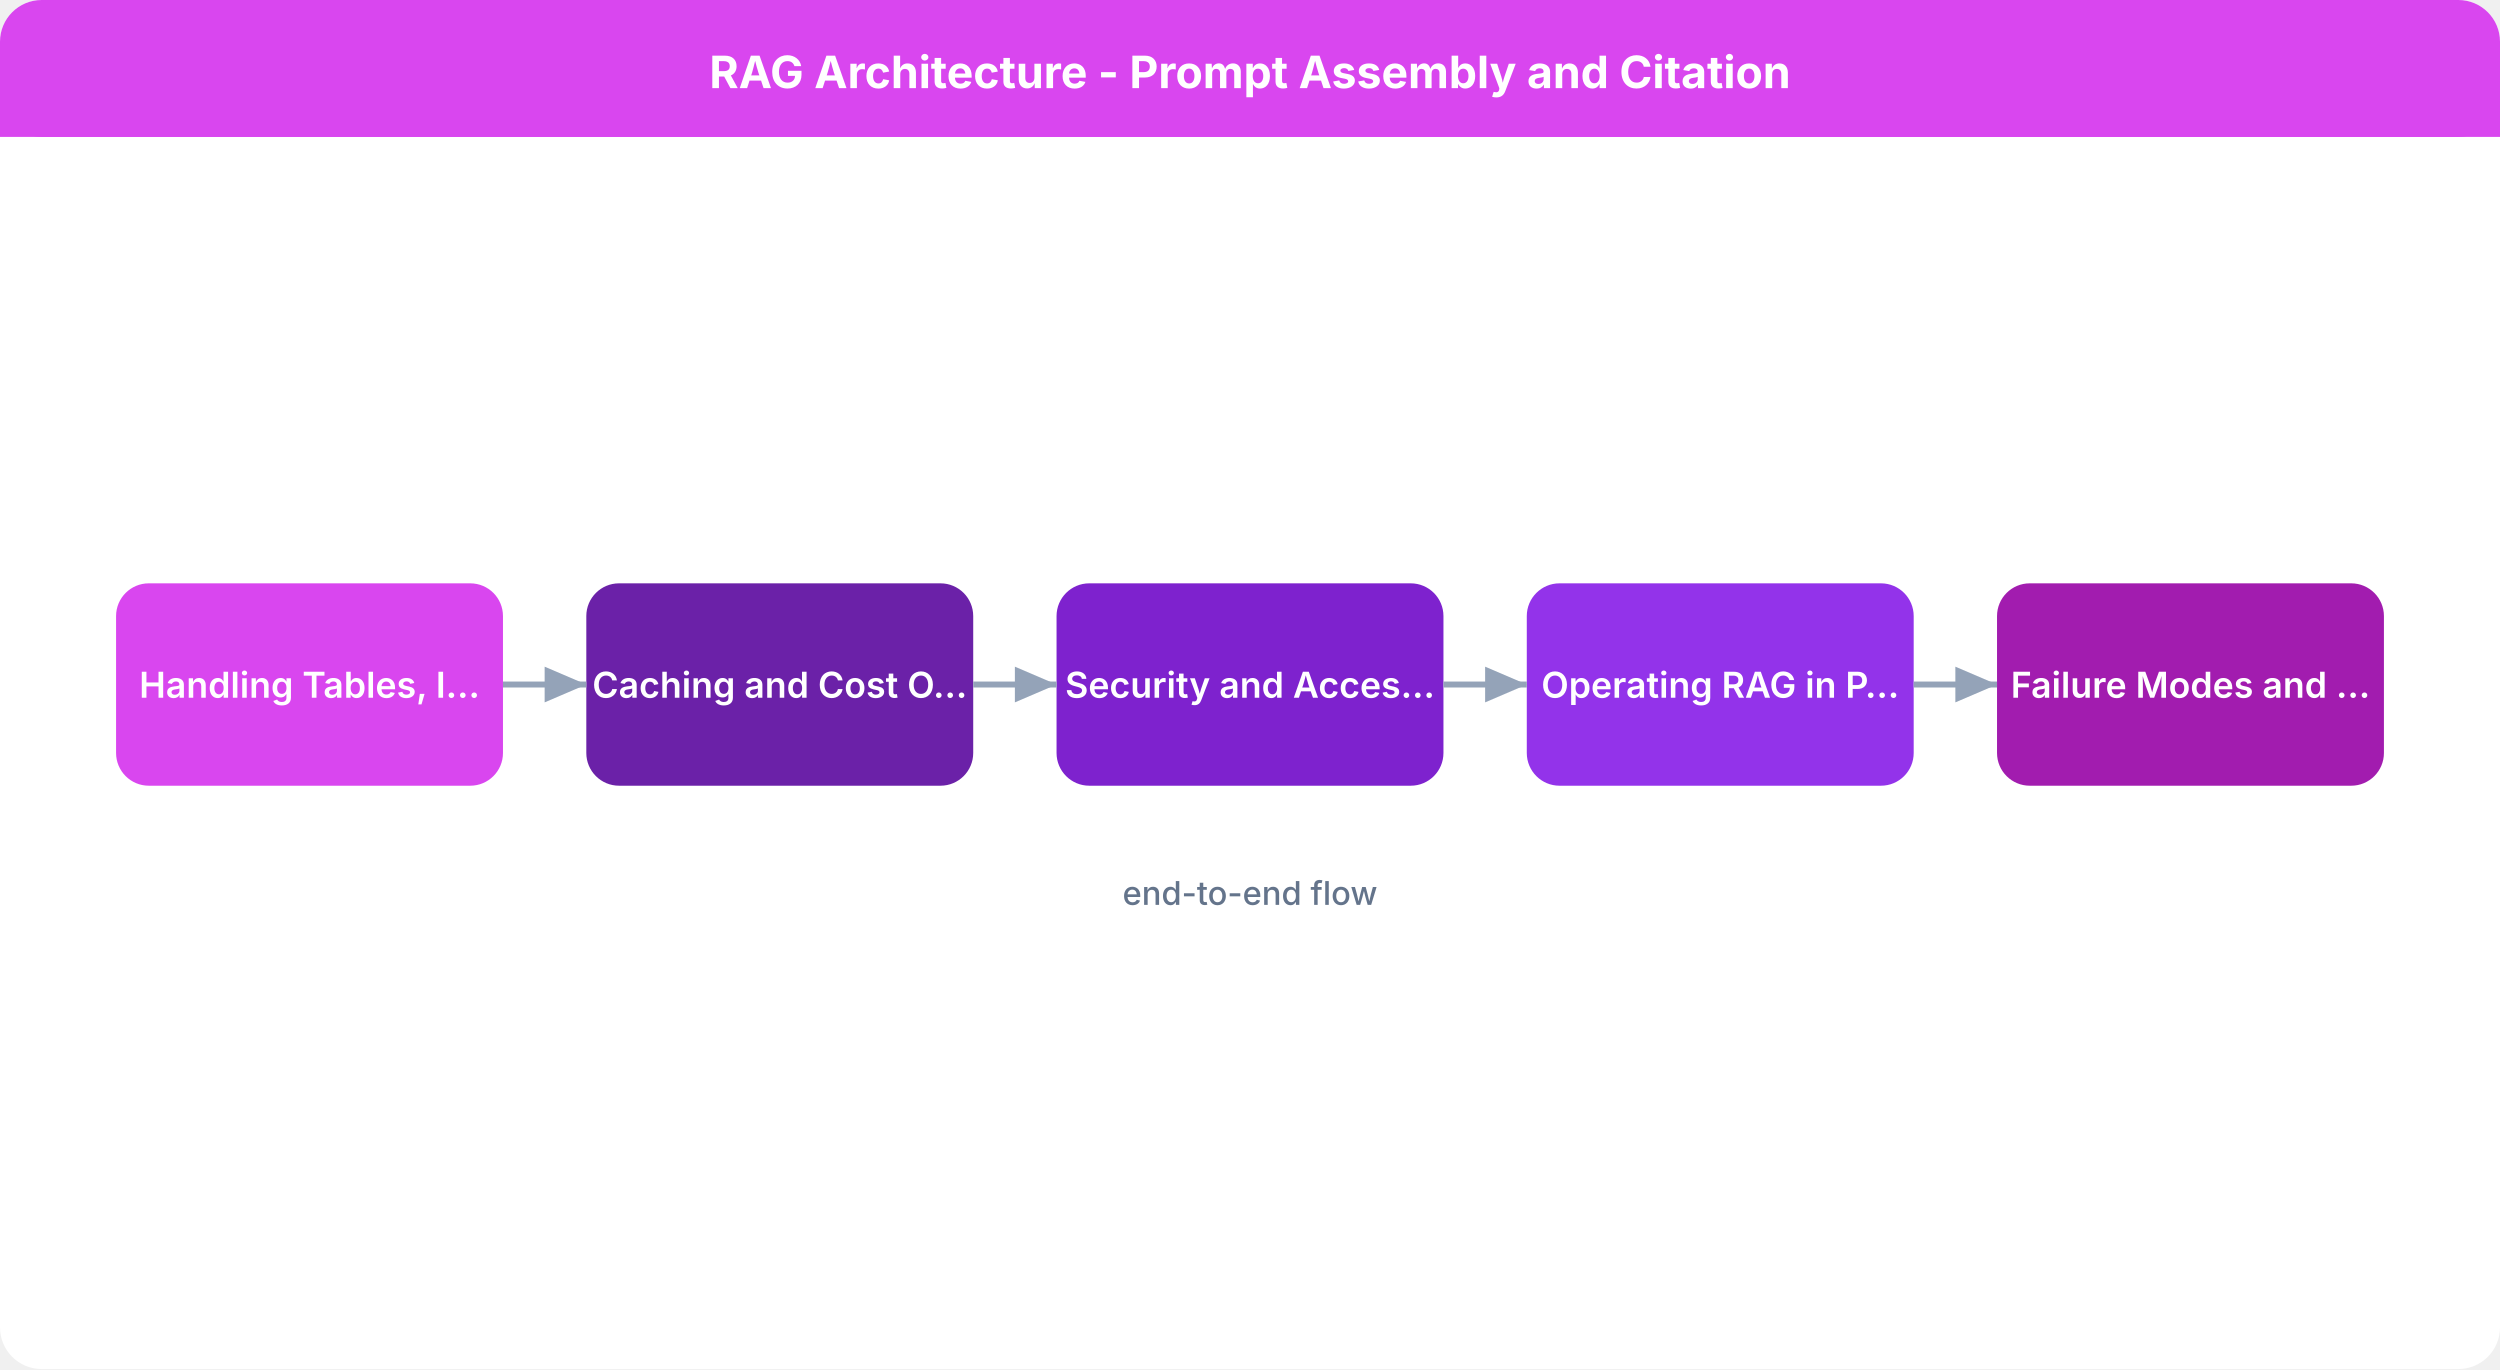
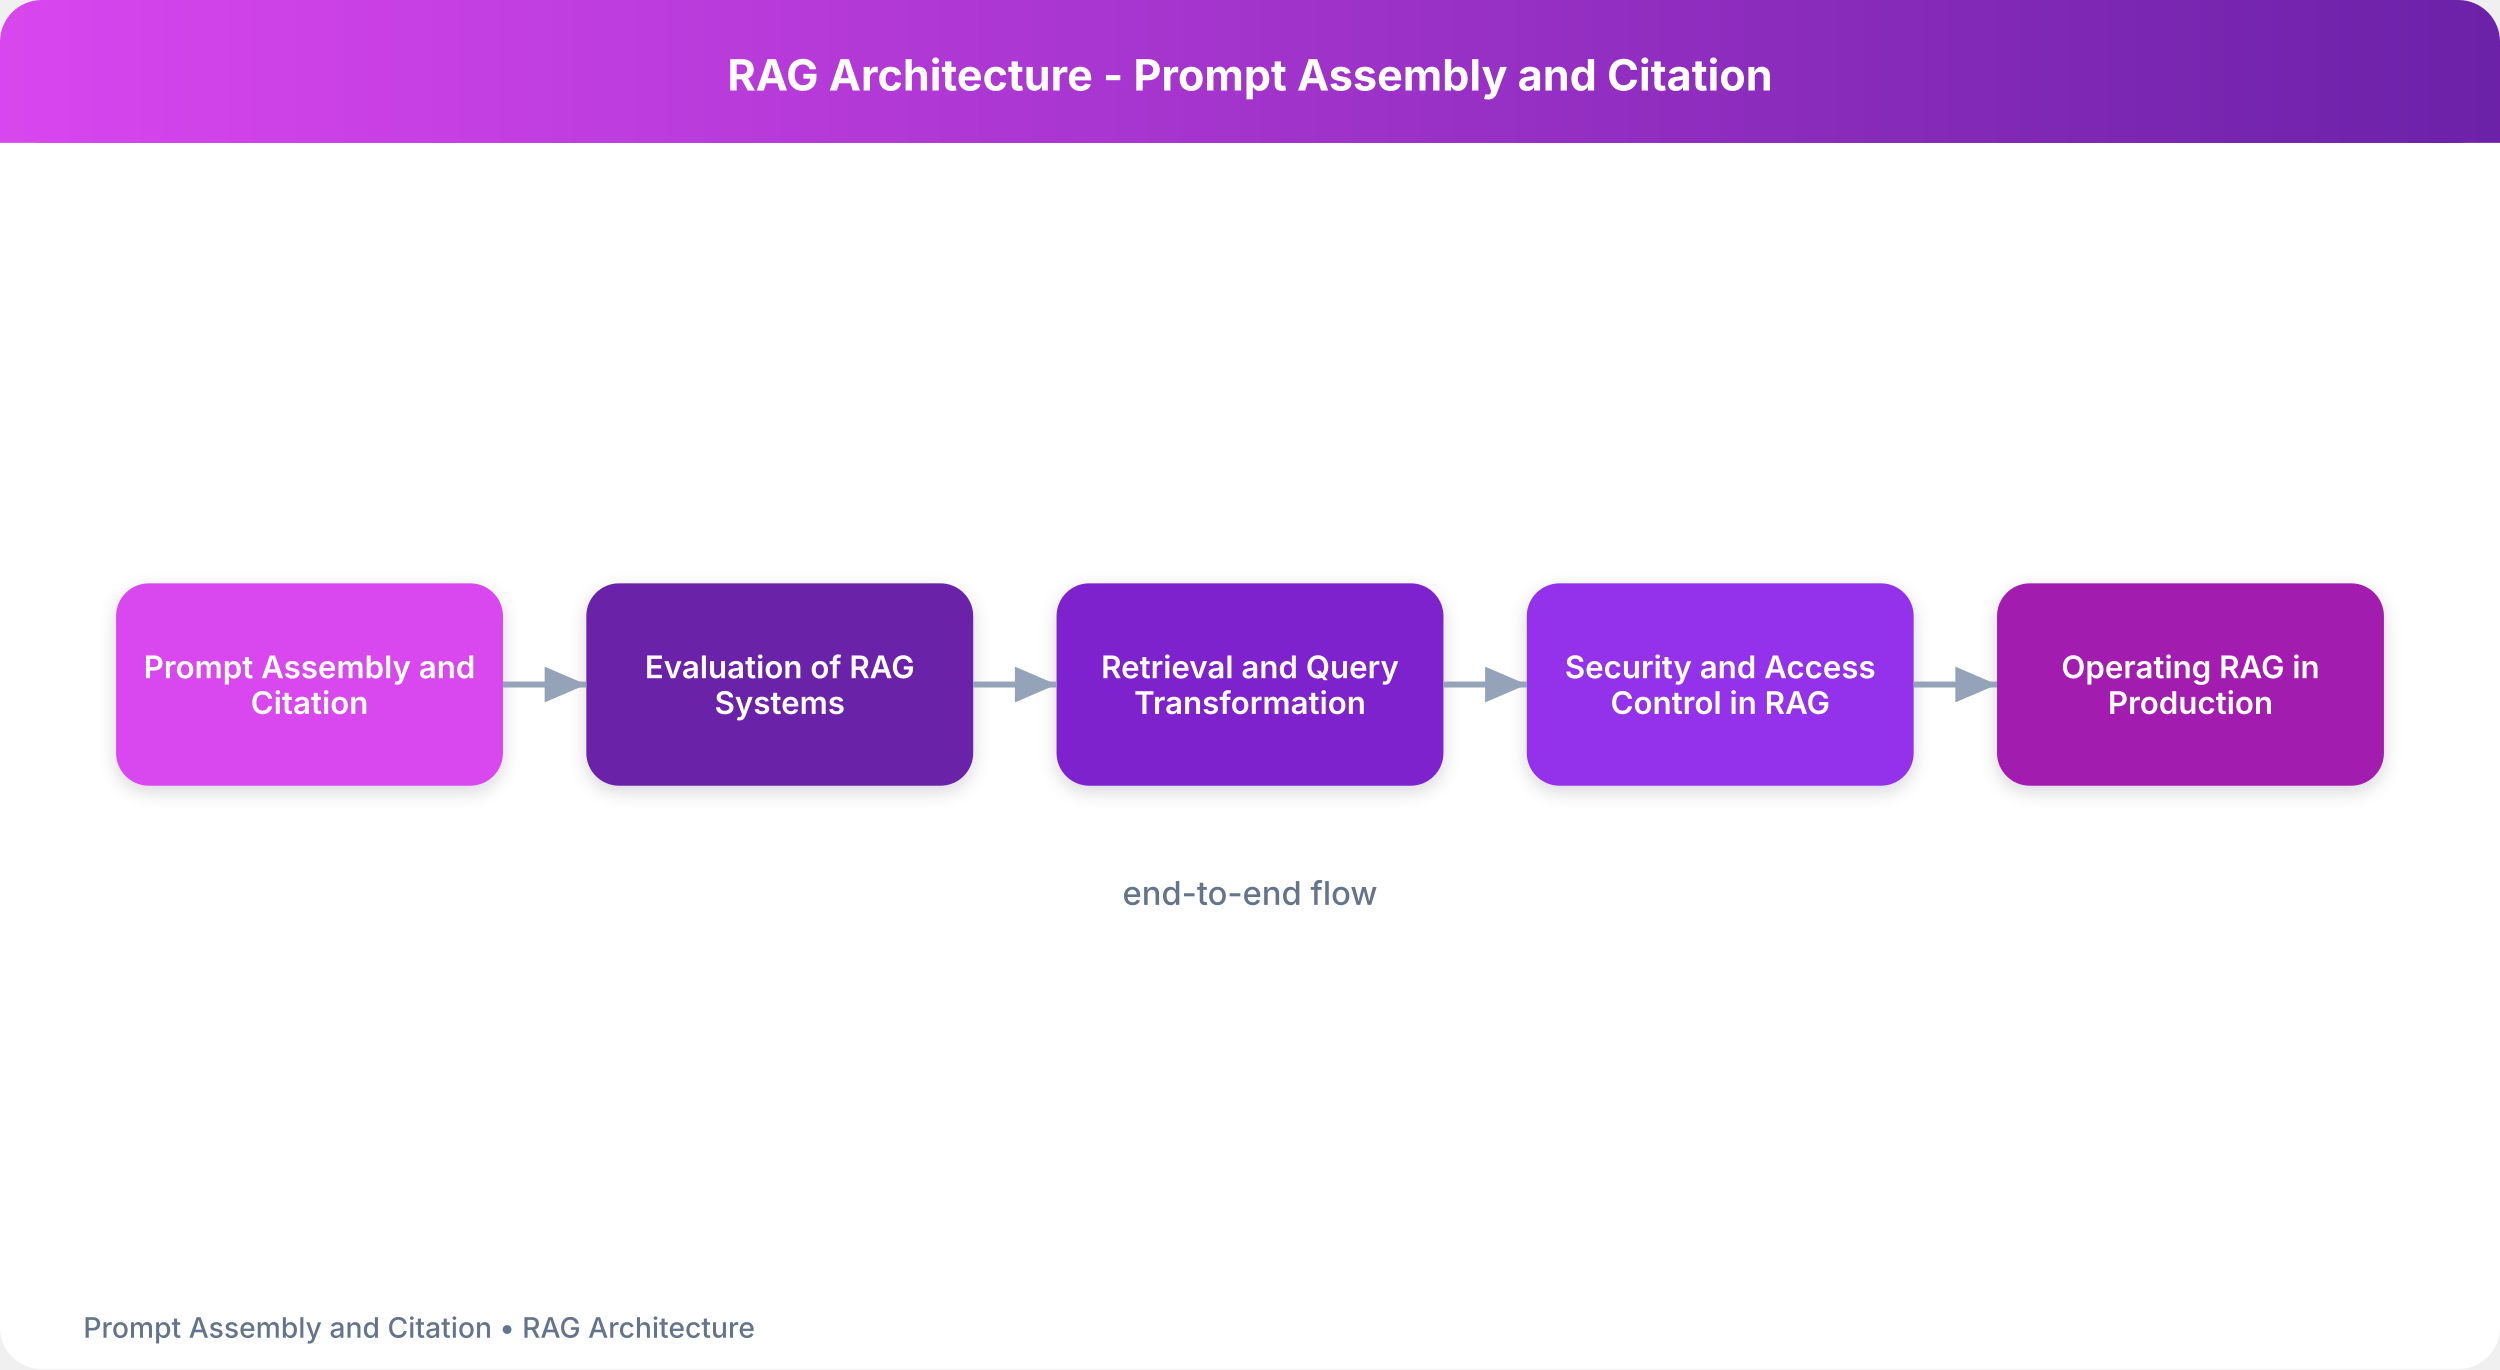
<svg xmlns="http://www.w3.org/2000/svg" width="840" height="460" data-tpl="flow_h" data-pal="7-5" viewBox="0 0 840 460" font-family="Inter, Segoe UI, Arial, sans-serif">
  <defs>
    <marker id="ar" markerWidth="9" markerHeight="9" refX="7" refY="3" orient="auto">
      <path d="M0,0 L7,3 L0,6 z" fill="#94a3b8" />
    </marker>
    <marker id="arw" markerWidth="9" markerHeight="9" refX="7" refY="3" orient="auto">
      <path d="M0,0 L7,3 L0,6 z" fill="#ffffff" />
    </marker>
+     <filter id="sh" x="-20%" y="-20%" width="140%" height="140%">
+       <feDropShadow dx="0" dy="2" stdDeviation="3" flood-color="#0f172a" flood-opacity="0.16" />
+     </filter>
+   </defs>
+   <defs>
+     <linearGradient id="bn8f5e10d" x1="0" y1="0" x2="1" y2="0">
+       <stop offset="0" stop-color="#d946ef" />
+       <stop offset="1" stop-color="#6b21a8" />
+     </linearGradient>
  </defs>
  <rect width="840" height="460" rx="14" fill="#ffffff" />
-   <rect x="0" y="0" width="840" height="46" rx="14" fill="#d946ef" />
-   <rect x="0" y="30" width="840" height="16" fill="#d946ef" />
-   <text x="420" y="24" text-anchor="middle" font-size="15" font-weight="700" fill="#ffffff" dominant-baseline="middle">RAG Architecture - Prompt Assembly and Citation</text>
-   <rect x="39" y="196" width="130" height="68" rx="11" fill="#d946ef" />
-   <text x="104" y="230" text-anchor="middle" font-size="12" font-weight="600" fill="#ffffff" dominant-baseline="middle">Handling Tables, I…</text>
-   <rect x="197" y="196" width="130" height="68" rx="11" fill="#6b21a8" />
-   <text x="262" y="230" text-anchor="middle" font-size="12" font-weight="600" fill="#ffffff" dominant-baseline="middle">Caching and Cost O…</text>
+   <rect x="0" y="0" width="840" height="48" rx="14" fill="url(#bn8f5e10d)" />
+   <rect x="0" y="32" width="840" height="16" fill="url(#bn8f5e10d)" />
+   <text x="420" y="25" text-anchor="middle" font-size="14.5" font-weight="700" fill="#ffffff" dominant-baseline="middle">RAG Architecture - Prompt Assembly and Citation</text>
+   <rect x="39" y="196" width="130" height="68" rx="11" fill="#d946ef" filter="url(#sh)" />
+   <text x="104" y="224" text-anchor="middle" font-size="10.5" font-weight="600" fill="#ffffff" dominant-baseline="middle">Prompt Assembly and</text>
+   <text x="104" y="236" text-anchor="middle" font-size="10.5" font-weight="600" fill="#ffffff" dominant-baseline="middle">Citation</text>
+   <rect x="197" y="196" width="130" height="68" rx="11" fill="#6b21a8" filter="url(#sh)" />
+   <text x="262" y="224" text-anchor="middle" font-size="10.5" font-weight="600" fill="#ffffff" dominant-baseline="middle">Evaluation of RAG</text>
+   <text x="262" y="236" text-anchor="middle" font-size="10.5" font-weight="600" fill="#ffffff" dominant-baseline="middle">Systems</text>
  <line x1="169" y1="230" x2="197" y2="230" stroke="#94a3b8" stroke-width="2" marker-end="url(#ar)" />
-   <rect x="355" y="196" width="130" height="68" rx="11" fill="#7e22ce" />
-   <text x="420" y="230" text-anchor="middle" font-size="12" font-weight="600" fill="#ffffff" dominant-baseline="middle">Security and Acces…</text>
+   <rect x="355" y="196" width="130" height="68" rx="11" fill="#7e22ce" filter="url(#sh)" />
+   <text x="420" y="224" text-anchor="middle" font-size="10.5" font-weight="600" fill="#ffffff" dominant-baseline="middle">Retrieval and Query</text>
+   <text x="420" y="236" text-anchor="middle" font-size="10.5" font-weight="600" fill="#ffffff" dominant-baseline="middle">Transformation</text>
  <line x1="327" y1="230" x2="355" y2="230" stroke="#94a3b8" stroke-width="2" marker-end="url(#ar)" />
-   <rect x="513" y="196" width="130" height="68" rx="11" fill="#9333ea" />
-   <text x="578" y="230" text-anchor="middle" font-size="12" font-weight="600" fill="#ffffff" dominant-baseline="middle">Operating RAG in P…</text>
+   <rect x="513" y="196" width="130" height="68" rx="11" fill="#9333ea" filter="url(#sh)" />
+   <text x="578" y="224" text-anchor="middle" font-size="10.5" font-weight="600" fill="#ffffff" dominant-baseline="middle">Security and Access</text>
+   <text x="578" y="236" text-anchor="middle" font-size="10.5" font-weight="600" fill="#ffffff" dominant-baseline="middle">Control in RAG</text>
  <line x1="485" y1="230" x2="513" y2="230" stroke="#94a3b8" stroke-width="2" marker-end="url(#ar)" />
-   <rect x="671" y="196" width="130" height="68" rx="11" fill="#a21caf" />
-   <text x="736" y="230" text-anchor="middle" font-size="12" font-weight="600" fill="#ffffff" dominant-baseline="middle">Failure Modes and …</text>
+   <rect x="671" y="196" width="130" height="68" rx="11" fill="#a21caf" filter="url(#sh)" />
+   <text x="736" y="224" text-anchor="middle" font-size="10.5" font-weight="600" fill="#ffffff" dominant-baseline="middle">Operating RAG in</text>
+   <text x="736" y="236" text-anchor="middle" font-size="10.5" font-weight="600" fill="#ffffff" dominant-baseline="middle">Production</text>
  <line x1="643" y1="230" x2="671" y2="230" stroke="#94a3b8" stroke-width="2" marker-end="url(#ar)" />
  <text x="420" y="300" text-anchor="middle" font-size="11" font-weight="500" fill="#64748b" dominant-baseline="middle">end-to-end flow</text>
+   <text x="28" y="446" text-anchor="start" font-size="9.5" font-weight="500" fill="#64748b" dominant-baseline="middle">Prompt Assembly and Citation  •  RAG Architecture</text>
</svg>
